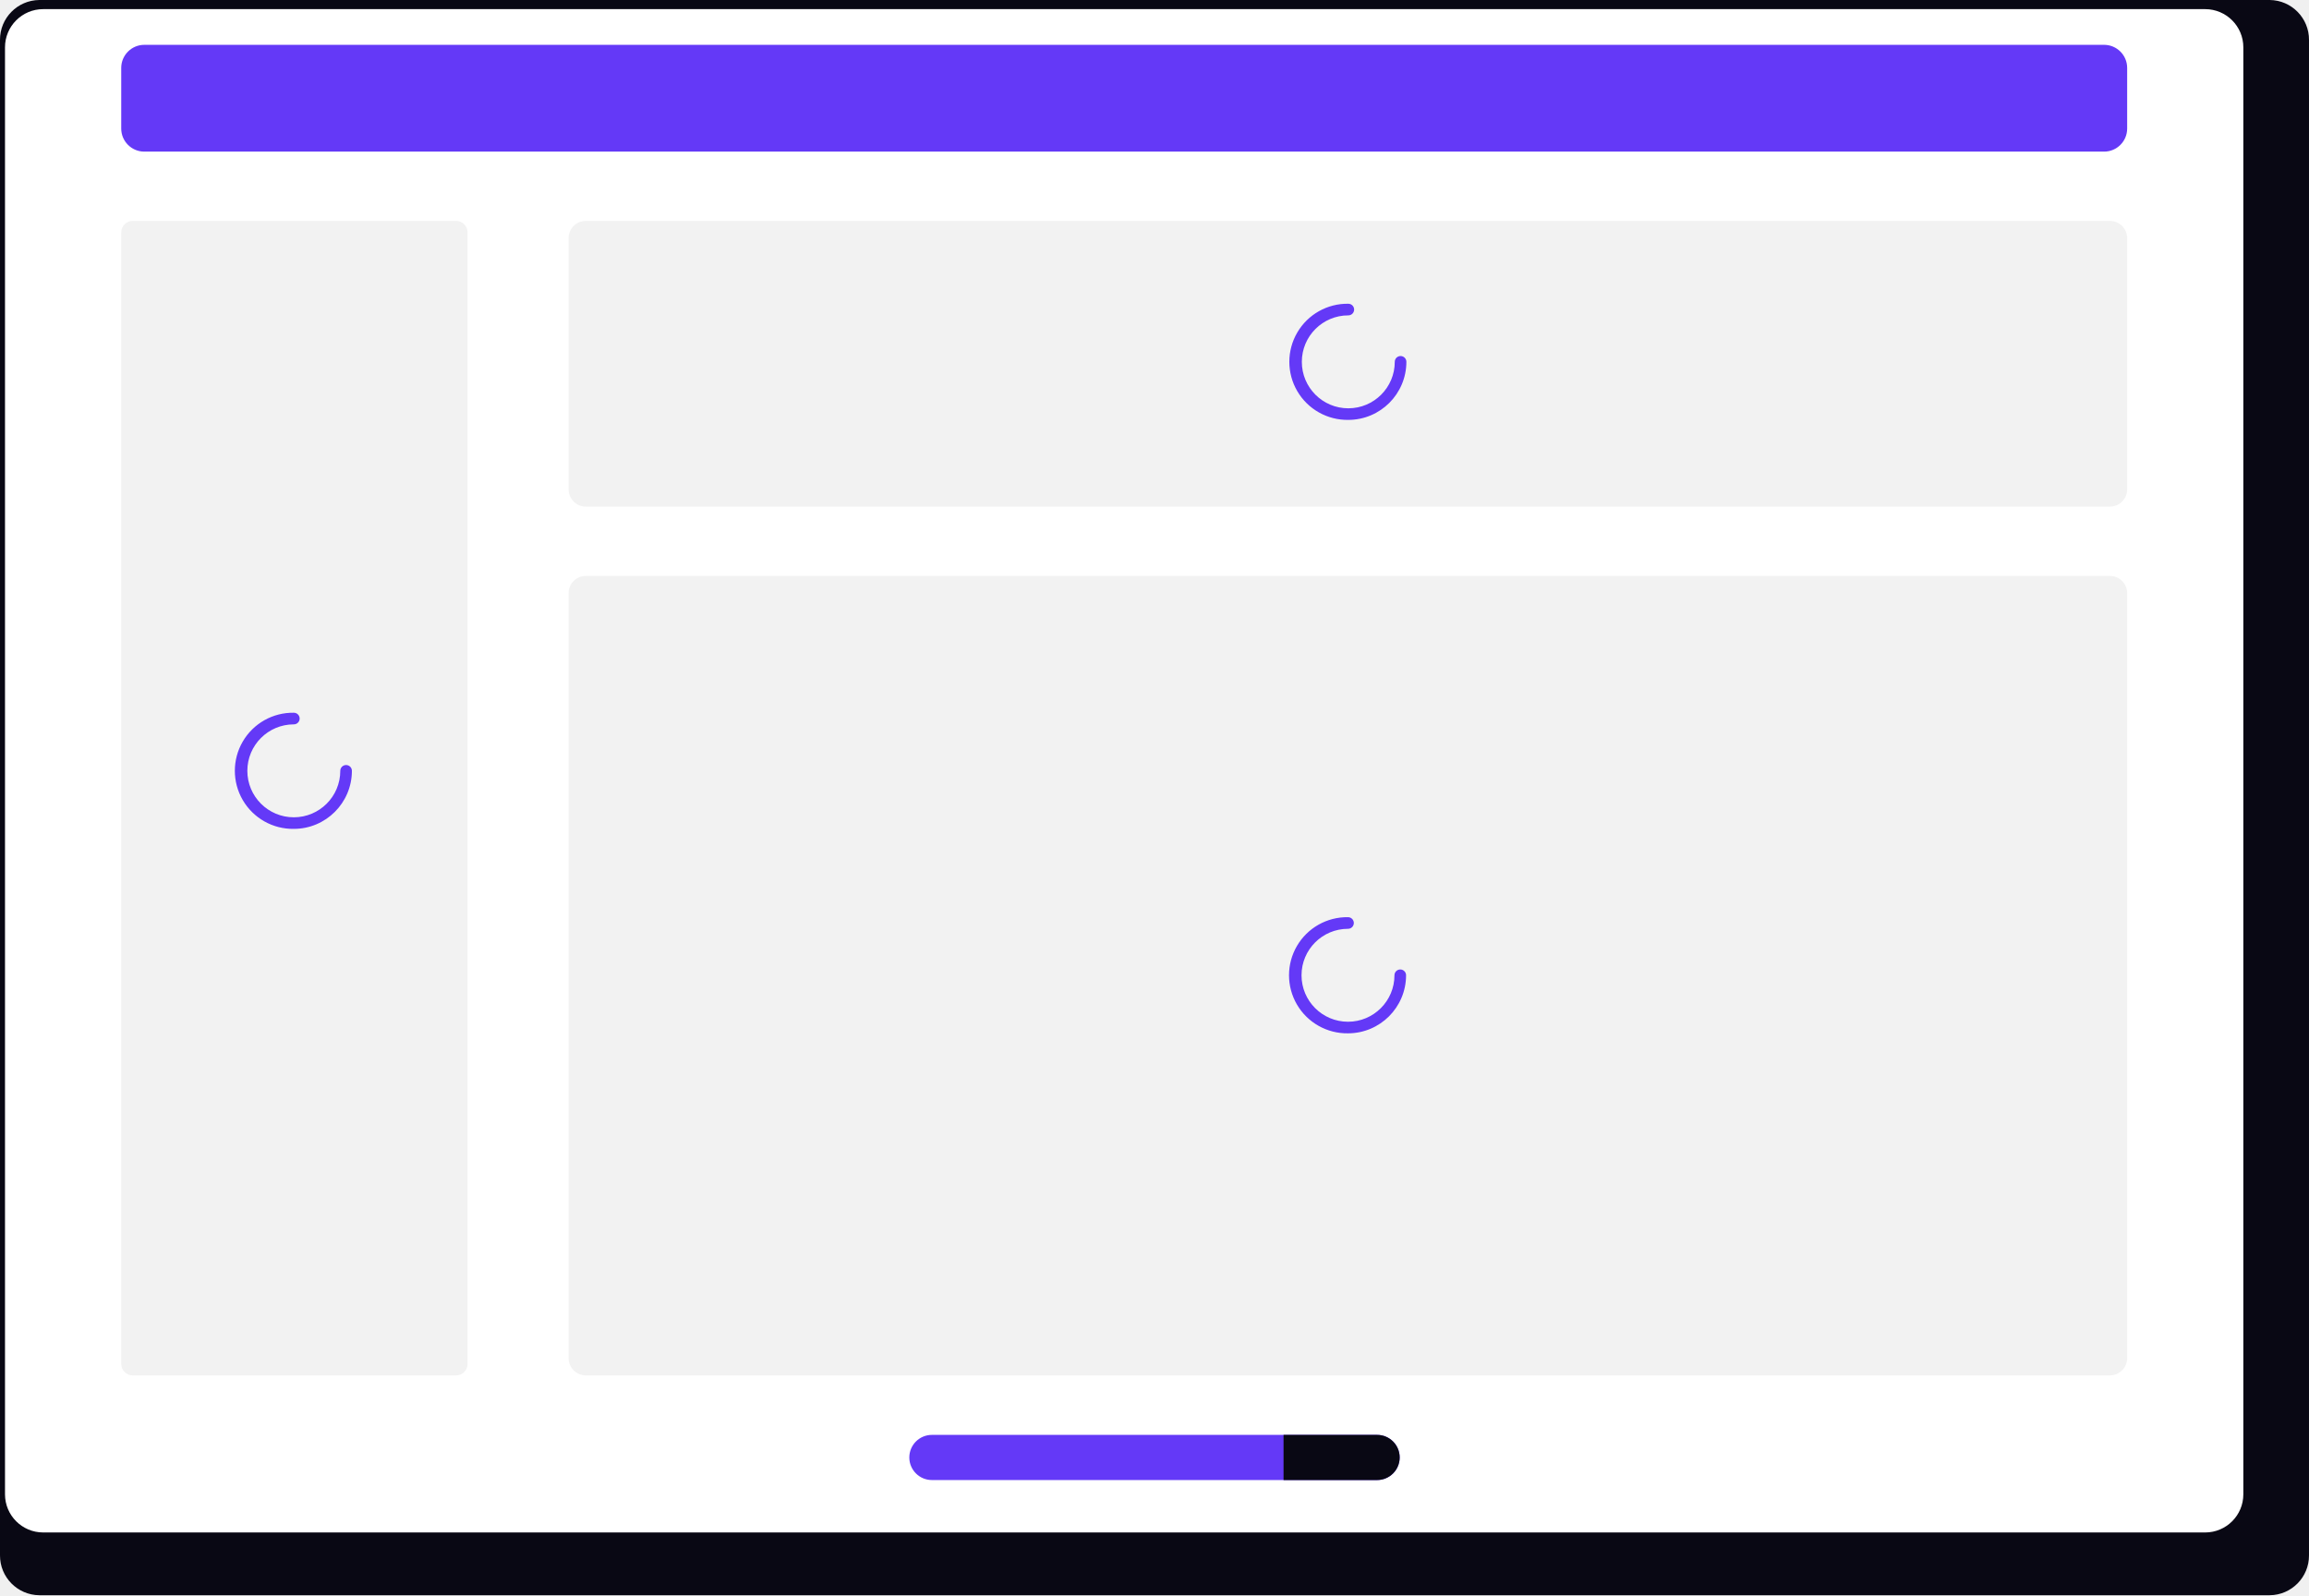
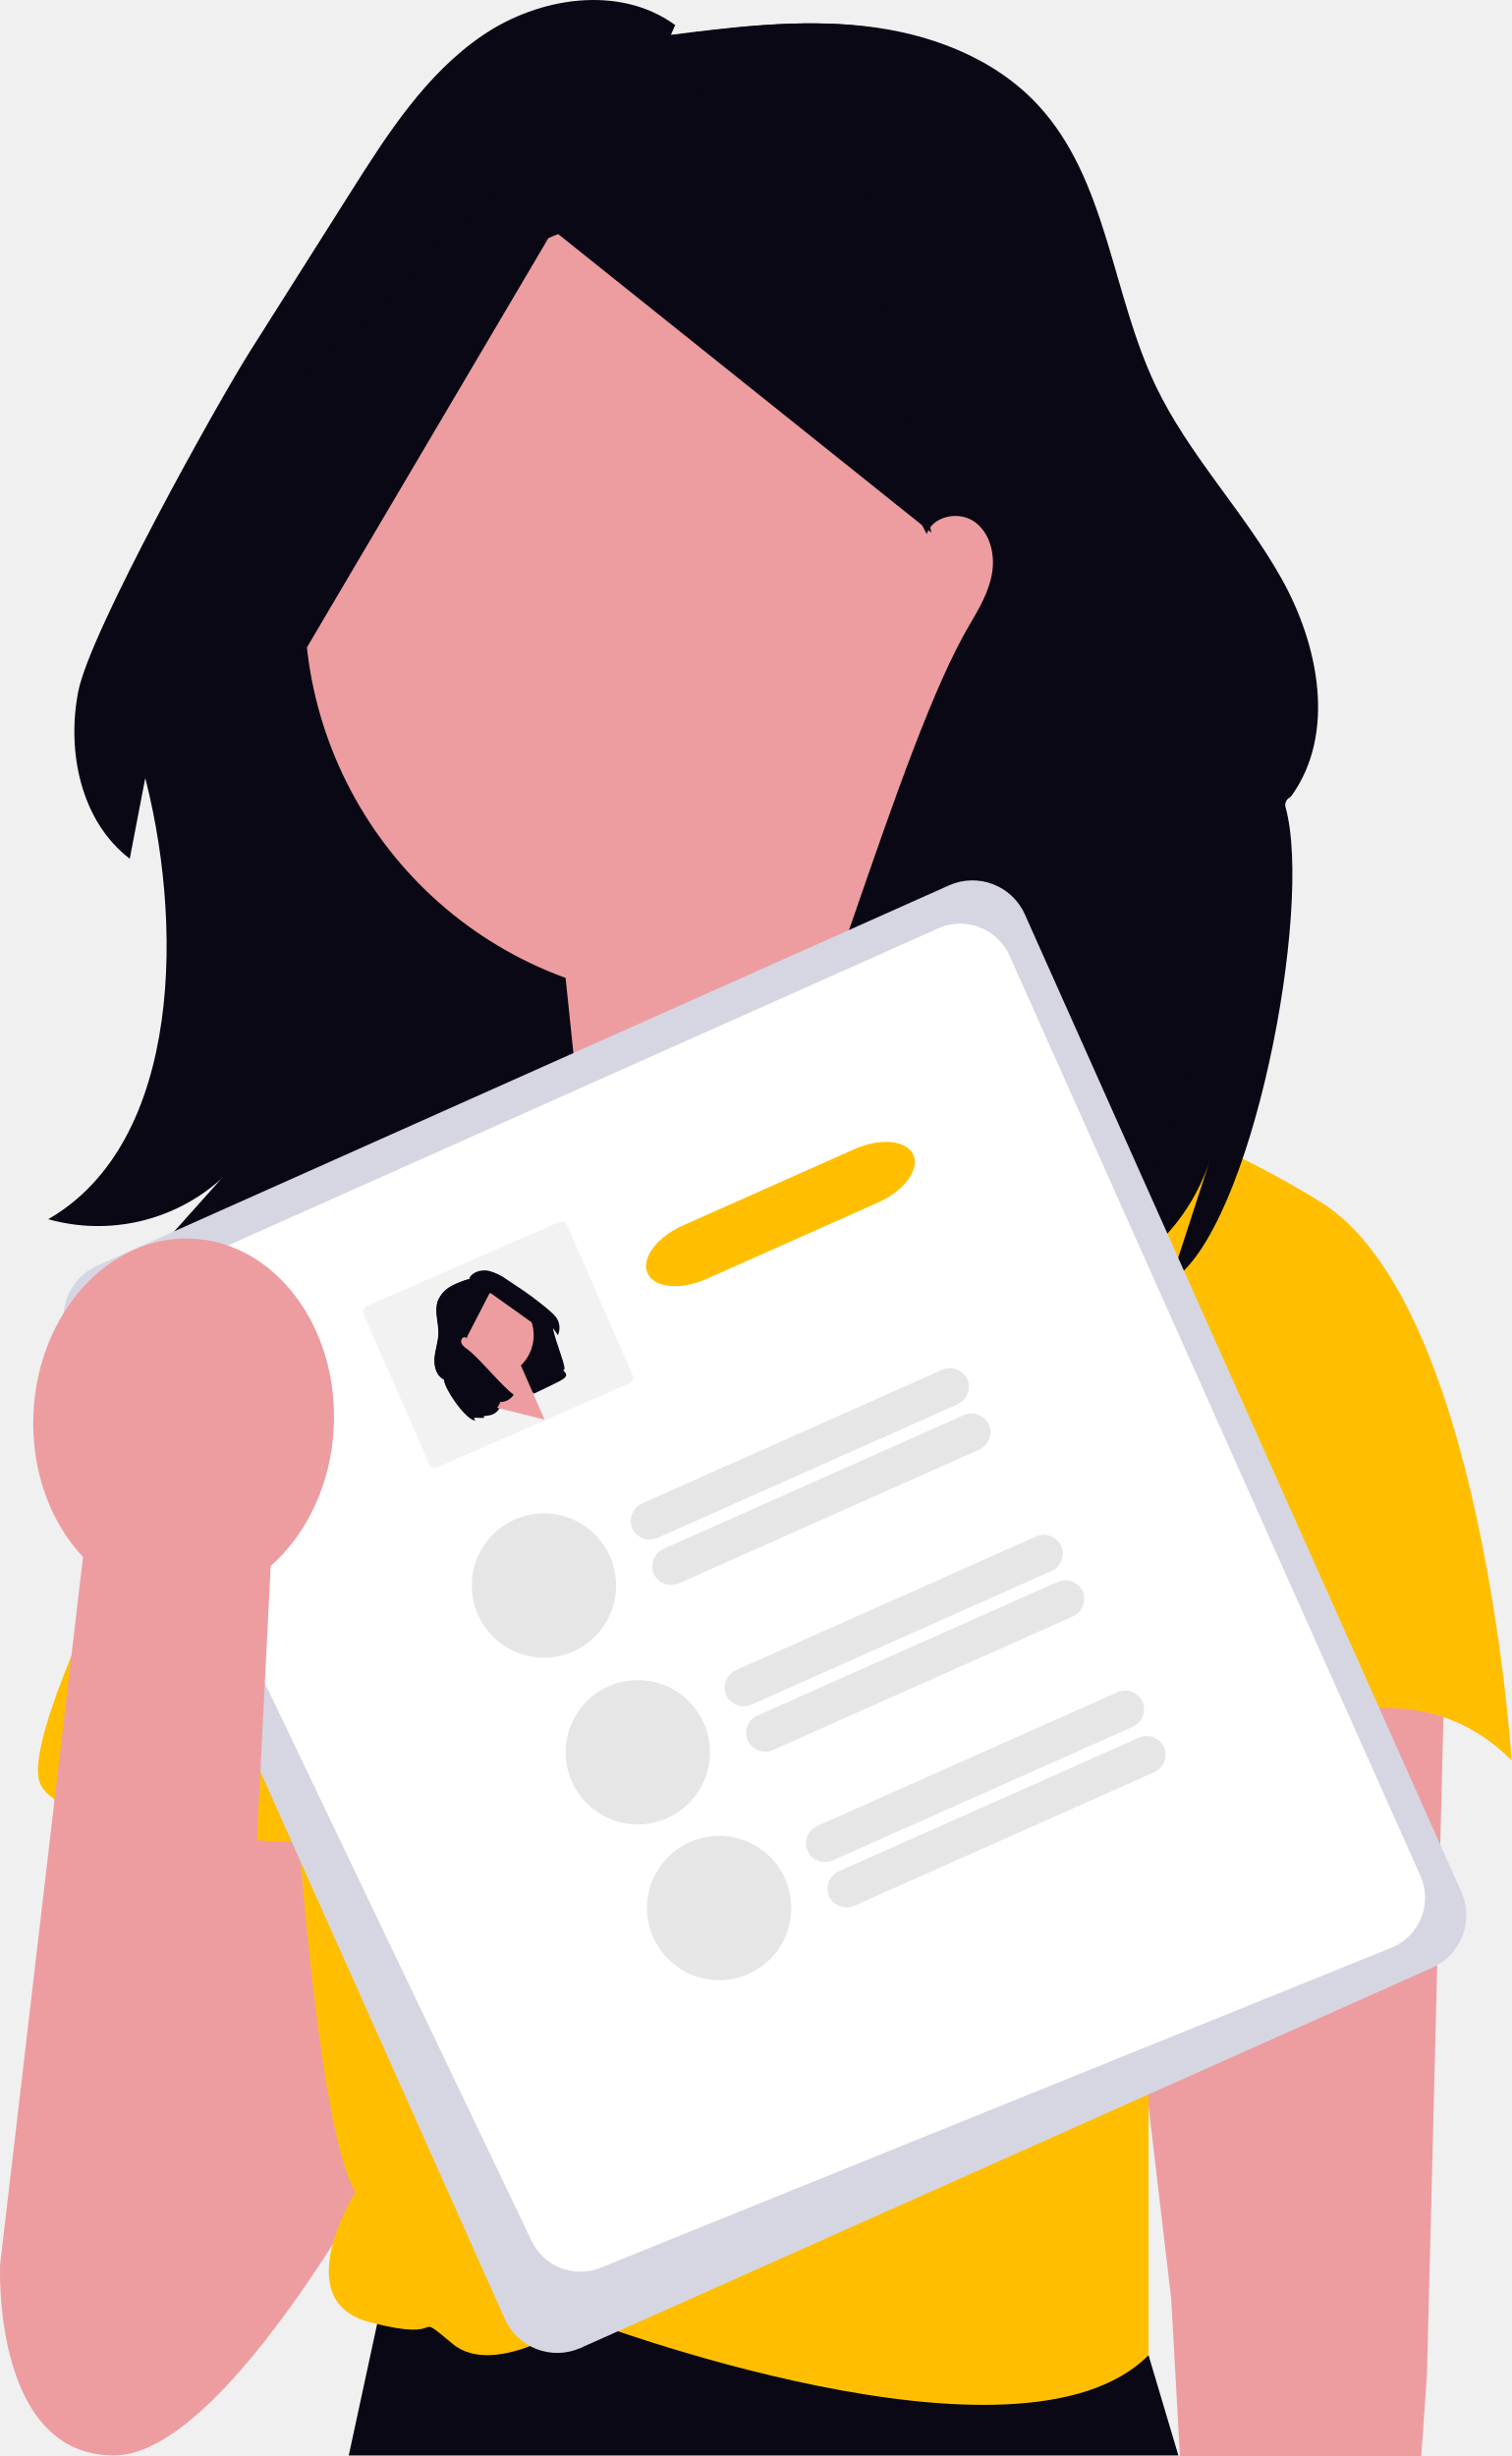
- <svg xmlns="http://www.w3.org/2000/svg" width="800" height="552.695" viewBox="0 0 800 552.695" role="img" artist="Katerina Limpitsouni" source="https://undraw.co/">
-   <g transform="translate(-560.266 -263.836)">
-     <g transform="translate(560.266 263.836)">
-       <path d="M1352.823,232.384H580.068a13.756,13.756,0,0,0-13.622,13.857V771.251a13.749,13.749,0,0,0,13.622,13.828h772.755a13.75,13.75,0,0,0,13.622-13.828V246.241a13.756,13.756,0,0,0-13.62-13.857Z" transform="translate(-566.446 -232.384)" fill="#090814" />
-       <path d="M1328.751,232.384h-749.1a13.234,13.234,0,0,0-13.209,13.232V746.956a13.228,13.228,0,0,0,13.209,13.209h749.1a13.228,13.228,0,0,0,13.209-13.209V245.617a13.233,13.233,0,0,0-13.2-13.232Z" transform="translate(-564.71 -229.218)" fill="#fff" />
-       <rect width="120" height="400" rx="4" transform="translate(42 76.532)" fill="#f2f2f2" />
-       <rect width="540" height="277" rx="6" transform="translate(197 199.532)" fill="#f2f2f2" />
-       <rect width="540" height="99" rx="6" transform="translate(197 76.532)" fill="#f2f2f2" />
-       <rect width="695" height="37" rx="8" transform="translate(42 15.532)" fill="#6439f7" />
-       <path d="M7.824,0h154.25a7.824,7.824,0,0,1,0,15.648H7.824A7.824,7.824,0,1,1,7.824,0Z" transform="translate(315.051 497.137)" fill="#6439f7" />
-       <path d="M0,0H32.415a7.824,7.824,0,1,1,0,15.648H0Z" transform="translate(444.71 497.137)" fill="#090814" />
-       <path d="M22.123,42.239A20.122,20.122,0,1,1,22.123,2a2.014,2.014,0,0,1,0,4.028,16.1,16.1,0,1,0,16.092,16.1,2.012,2.012,0,1,1,4.024,0A20.142,20.142,0,0,1,22.123,42.239Z" transform="translate(444.924 315.772)" fill="#6439f7" />
-       <path d="M22.123,42.239A20.122,20.122,0,1,1,22.123,2a2.014,2.014,0,0,1,0,4.028,16.1,16.1,0,1,0,16.092,16.1,2.012,2.012,0,1,1,4.024,0A20.142,20.142,0,0,1,22.123,42.239Z" transform="translate(445.031 103.238)" fill="#6439f7" />
-       <path d="M22.123,42.239A20.122,20.122,0,1,1,22.123,2a2.014,2.014,0,0,1,0,4.028,16.1,16.1,0,1,0,16.092,16.1,2.012,2.012,0,1,1,4.024,0A20.142,20.142,0,0,1,22.123,42.239Z" transform="translate(79.683 244.939)" fill="#6439f7" />
+ <svg xmlns="http://www.w3.org/2000/svg" width="492.358" height="800" viewBox="0 0 492.358 800" role="img" artist="Katerina Limpitsouni" source="https://undraw.co/">
+   <g id="Group_2120" data-name="Group 2120" transform="translate(-735 -139.33)">
+     <path id="Path_22804-286" data-name="Path 22804" d="M451.532,511.159l-5.865,233.474-1.862,26.573H365.2L362.366,720l-22.98-195.166Z" transform="translate(754.117 168.124)" fill="#ed9da0" />
+     <path id="Path_22806-287" data-name="Path 22806" d="M120.834,698.862l-13.3,61.594H377.761l-9.728-32.673Z" transform="translate(741.057 178.697)" fill="#090814" />
+     <path id="Path_22807-288" data-name="Path 22807" d="M37.139,661.926l-37.1,45.7s-2.789,62.238,37.1,62.238,98.872-116.628,98.872-116.628L94.526,548.3,27.65,531.872l9.488,130.054Z" transform="translate(735 169.291)" fill="#ed9da0" />
+     <path id="Path_22809-289" data-name="Path 22809" d="M306.9,325.287s-46.93,175.984-123.19,21.118l-100.8,46.754s7.039,265.151,28.157,302.7c0,0-22.289,35.2,4.693,42.236s12.905-4.693,26.984,7.039,42.236-8.213,42.236-8.213,142.425,54.323,184.435,11.909v-175.7s71.336-64.985,118.264-18.056c0,0-9.385-149-62.182-181.851s-118.6-47.928-118.6-47.928Z" transform="translate(739.671 157.654)" fill="#FFBF00" />
+     <path id="Path_22810-290" data-name="Path 22810" d="M108.634,401.857,86.929,389.54s-83.89,148.414-74.5,169.532S132.1,579.017,132.1,579.017Z" transform="translate(735.659 161.273)" fill="#FFBF00" />
+     <path id="Path_22812-291" data-name="Path 22812" d="M87.84,349.485,63.977,534.95a73.163,73.163,0,0,1-7.157-5.209L72.071,347.889l15.769,1.6Z" transform="translate(738.201 158.927)" fill="#090814" />
+     <g id="Group_2118" data-name="Group 2118" transform="translate(750.714 139.33)">
+       <path id="Path_22805-292" data-name="Path 22805" d="M302.186,173.977c1.911-5.9,10.4-7.626,15.476-4.074s6.813,10.521,5.828,16.64-4.2,11.62-7.349,16.957C292.6,243.378,261.66,356.155,238.109,396.04a49.793,49.793,0,0,0,47.88,3.527,42.759,42.759,0,0,0,76.877-5.995l-11.582,26.7a66.337,66.337,0,0,0,41.776-41.79l-12.683,39.012c26.562-16.49,46.6-121.867,37.513-154.514a2.782,2.782,0,0,1,1.182-3.106l.036-.023a2.866,2.866,0,0,0,.8-.751c14.405-20.206,8.837-48.9-3.32-70.611-12.253-21.879-30.275-40.284-41.055-62.922-14.314-30.054-15.671-66.982-38.311-91.385C322.853,18.7,301.751,10.837,280.757,8.5s-42.183.343-63.136,3.015l1.45-3.37C201.04-5,174.812-1.04,156.362,11.518s-30.893,31.96-42.824,50.823L80.753,114.18c-10.7,16.924-52.248,91.4-56.1,111.047s.875,42.309,16.766,54.49l6.038-31.38-1.9,1.644c13.5,49.088,13.422,121.713-30.676,147.153a60.059,60.059,0,0,0,56.285-13.079L42.933,415.624a75.361,75.361,0,0,0,42.7-14.3l-21.6,25.617,57.7-29.616-12,30.422L181.874,414.2" transform="translate(-14.876 0.001)" fill="#090814" />
+       <path id="Path_22808-293" data-name="Path 22808" d="M352.773,199.353a129.484,129.484,0,1,0-173.84,115.6l17.3,166.41L328.652,381.078s-25.9-36.358-38.829-76.6a129.343,129.343,0,0,0,62.95-105.132Z" transform="translate(-10.423 3.598)" fill="#ed9da0" />
+       <path id="Path_22811-294" data-name="Path 22811" d="M205.7,11.113c20.952-2.671,42.148-5.346,63.136-3.015s42.1,10.193,56.462,25.677c22.641,24.4,24,61.332,38.31,91.386,10.781,22.638,28.807,41.044,41.055,62.922,12.157,21.716,17.725,50.4,3.32,70.611a2.866,2.866,0,0,1-.8.751h0a2.765,2.765,0,0,0-1.175,3.147c9.314,29.741-3.633,65.14-30.162,81.612l12.683-39.016c-6.338,19.436-26.57,104.1-46,110.449l11.583-26.7a42.759,42.759,0,0,1-76.877,5.995,49.793,49.793,0,0,1-47.88-3.527c23.546-39.885,51.317-148.431,74.863-188.316,3.151-5.338,6.362-10.837,7.349-16.957s-.747-13.089-5.828-16.64-13.565-1.822-15.476,4.074" transform="translate(-4.127 0.407)" fill="#090814" />
+       <path id="Path_22813-295" data-name="Path 22813" d="M298.471,171.809,175.281,73.254,86.8,223.233V128.6L189.356,29.848l82.126,8.213Z" transform="translate(-10.825 1.682)" fill="#090814" />
    </g>
+     <path id="Path_22814-296" data-name="Path 22814" d="M465.438,625.638,188,749.51a18.7,18.7,0,0,1-24.673-9.441L21.154,421.641a18.7,18.7,0,0,1,9.436-24.674L308.031,273.094a18.7,18.7,0,0,1,24.668,9.441L474.882,600.97a18.7,18.7,0,0,1-9.441,24.673Z" transform="translate(736.1 154.623)" fill="#d6d6e3" />
+     <path id="Path_22815-297" data-name="Path 22815" d="M439.227,604.819,181.66,709.053a17.6,17.6,0,0,1-23.222-8.886L21.058,412.813a17.6,17.6,0,0,1,8.886-23.223L291.069,273a17.6,17.6,0,0,1,23.222,8.887L448.113,581.6a17.6,17.6,0,0,1-8.886,23.222Z" transform="translate(749.531 168.721)" fill="#fff" />
+     <path id="Path_22816-298" data-name="Path 22816" d="M88.162,488.589,77.047,710.752.04,716.074,27.03,485.663C16.378,474.3,10.005,457.346,10.9,438.694c1.563-32.641,24.727-58.045,51.737-56.751s47.643,28.8,46.074,61.436C107.816,462.031,99.851,478.3,88.162,488.589Z" transform="translate(735.002 160.843)" fill="#ed9da0" />
+     <path id="Path_22820-299" data-name="Path 22820" d="M78.006,19.014H16.716C7.484,19.014,0,14.757,0,9.507S7.484,0,16.716,0H78.006c9.232,0,16.716,4.256,16.716,9.507S87.238,19.014,78.006,19.014Z" transform="matrix(0.914, -0.407, 0.407, 0.914, 942.041, 545.368)" fill="#FFBF00" />
+     <circle id="Ellipse_3612" data-name="Ellipse 3612" cx="23.5" cy="23.5" r="23.5" transform="translate(945.745 737.33)" fill="#e6e6e6" />
+     <path id="Path_22848-300" data-name="Path 22848" d="M113,12.307H6.4A6.278,6.278,0,0,1,0,6.153,6.278,6.278,0,0,1,6.4,0H113a6.278,6.278,0,0,1,6.4,6.153,6.278,6.278,0,0,1-6.4,6.153Z" transform="matrix(0.914, -0.407, 0.407, 0.914, 995.523, 736.613)" fill="#e6e6e6" />
+     <path id="Path_22852-301" data-name="Path 22852" d="M61.029.248,1.057,32.97a2.028,2.028,0,0,0-.809,2.752l25.537,46.8a2.028,2.028,0,0,0,2.752.809L88.509,50.613a2.029,2.029,0,0,0,.809-2.752L63.78,1.057A2.029,2.029,0,0,0,61.029.248Z" transform="matrix(0.996, 0.087, -0.087, 0.996, 856.287, 531.817)" fill="#f2f2f2" />
+     <g id="Group_2119" data-name="Group 2119" transform="matrix(0.914, -0.407, 0.407, 0.914, 867.247, 563.848)">
+       <path id="Path_22853-302" data-name="Path 22853" d="M13.361,18.406a1.105,1.105,0,0,0-1.637-.431,1.8,1.8,0,0,0-.617,1.76,5.288,5.288,0,0,0,.777,1.794c2.491,4.219,5.764,16.15,8.255,20.37a5.268,5.268,0,0,1-5.066.373,4.524,4.524,0,0,1-4.266,2.243c-1.735-.135-3.239-1.254-2.642-.052-2.085-.7-3.72-2.337-3.078-.294C2.279,42.425.159,31.276,1.12,27.822a.294.294,0,0,0-.125-.329l0,0a.3.3,0,0,1-.084-.079c-1.524-2.138-.935-5.173.351-7.47,1.3-2.315,3.2-4.262,4.343-6.657C7.116,10.105,7.26,6.2,9.655,3.616A9.511,9.511,0,0,1,15.628.9a28.277,28.277,0,0,1,6.68.319L22.154.862c1.908-1.392,4.683-.972,6.634.356A17.394,17.394,0,0,1,33.319,6.6l3.469,5.484c1.132,1.791,5.528,9.669,5.936,11.748a5.856,5.856,0,0,1-1.774,5.765l-.639-3.32.2.174C39.084,31.64,39.421,42.08,37.8,40.631c1.362,3.308-.215,2.78-11.713,3.19" transform="translate(0 0)" fill="#090814" />
+       <path id="Path_22854-303" data-name="Path 22854" d="M.015,14.335a13.7,13.7,0,1,1,18.392,12.23l-.138,19.254L8.138,37.91,2.567,33.561a34.008,34.008,0,0,0,4.108-8.1A13.684,13.684,0,0,1,.015,14.334Z" transform="translate(7.523 7.137)" fill="#ed9da0" />
+       <path id="Path_22855-304" data-name="Path 22855" d="M22.308.413a28.284,28.284,0,0,0-6.68-.319A9.512,9.512,0,0,0,9.655,2.811C7.259,5.392,7.116,9.3,5.6,12.479c-1.141,2.4-3.048,4.342-4.343,6.657-1.286,2.3-1.875,5.333-.351,7.47a.3.3,0,0,0,.084.079h0a.293.293,0,0,1,.124.333,7.743,7.743,0,0,0,3.191,8.634L2.965,31.526c.671,2.056,7.508,11.738,7.508,11.738s3.394-.737,4.266-2.243a5.268,5.268,0,0,0,5.066-.373c-2.491-4.22-5.429-15.7-7.92-19.923a5.289,5.289,0,0,1-.777-1.794,1.8,1.8,0,0,1,.617-1.76,1.105,1.105,0,0,1,1.637.431" transform="translate(0.124 0.805)" fill="#090814" />
+       <path id="Path_22856-305" data-name="Path 22856" d="M0,15.019,13.033,4.592l9.361,15.867V10.448L11.544,0,2.855.869Z" transform="translate(13.326 3.336)" fill="#090814" />
+     </g>
+     <path id="Path_22857-306" data-name="Path 22857" d="M113,12.307H6.4A6.278,6.278,0,0,1,0,6.153,6.278,6.278,0,0,1,6.4,0H113a6.278,6.278,0,0,1,6.4,6.153,6.278,6.278,0,0,1-6.4,6.153Z" transform="matrix(0.914, -0.407, 0.407, 0.914, 1002.522, 751.401)" fill="#e6e6e6" />
+     <circle id="Ellipse_3613" data-name="Ellipse 3613" cx="23.5" cy="23.5" r="23.5" transform="translate(919.244 686.596)" fill="#e6e6e6" />
+     <path id="Path_22858-307" data-name="Path 22858" d="M113,12.307H6.4A6.278,6.278,0,0,1,0,6.153,6.278,6.278,0,0,1,6.4,0H113a6.278,6.278,0,0,1,6.4,6.153,6.278,6.278,0,0,1-6.4,6.153Z" transform="matrix(0.914, -0.407, 0.407, 0.914, 969.022, 685.879)" fill="#e6e6e6" />
+     <path id="Path_22859-308" data-name="Path 22859" d="M113,12.307H6.4A6.278,6.278,0,0,1,0,6.153,6.278,6.278,0,0,1,6.4,0H113a6.278,6.278,0,0,1,6.4,6.153,6.278,6.278,0,0,1-6.4,6.153Z" transform="matrix(0.914, -0.407, 0.407, 0.914, 976.022, 700.668)" fill="#e6e6e6" />
+     <circle id="Ellipse_3614" data-name="Ellipse 3614" cx="23.5" cy="23.5" r="23.5" transform="translate(888.675 632.283)" fill="#e6e6e6" />
+     <path id="Path_22860-309" data-name="Path 22860" d="M113,12.307H6.4A6.278,6.278,0,0,1,0,6.153,6.278,6.278,0,0,1,6.4,0H113a6.278,6.278,0,0,1,6.4,6.153,6.278,6.278,0,0,1-6.4,6.153Z" transform="matrix(0.914, -0.407, 0.407, 0.914, 938.454, 631.566)" fill="#e6e6e6" />
+     <path id="Path_22861-310" data-name="Path 22861" d="M113,12.307H6.4A6.278,6.278,0,0,1,0,6.153,6.278,6.278,0,0,1,6.4,0H113a6.278,6.278,0,0,1,6.4,6.153,6.278,6.278,0,0,1-6.4,6.153Z" transform="matrix(0.914, -0.407, 0.407, 0.914, 945.454, 646.354)" fill="#e6e6e6" />
  </g>
</svg>
